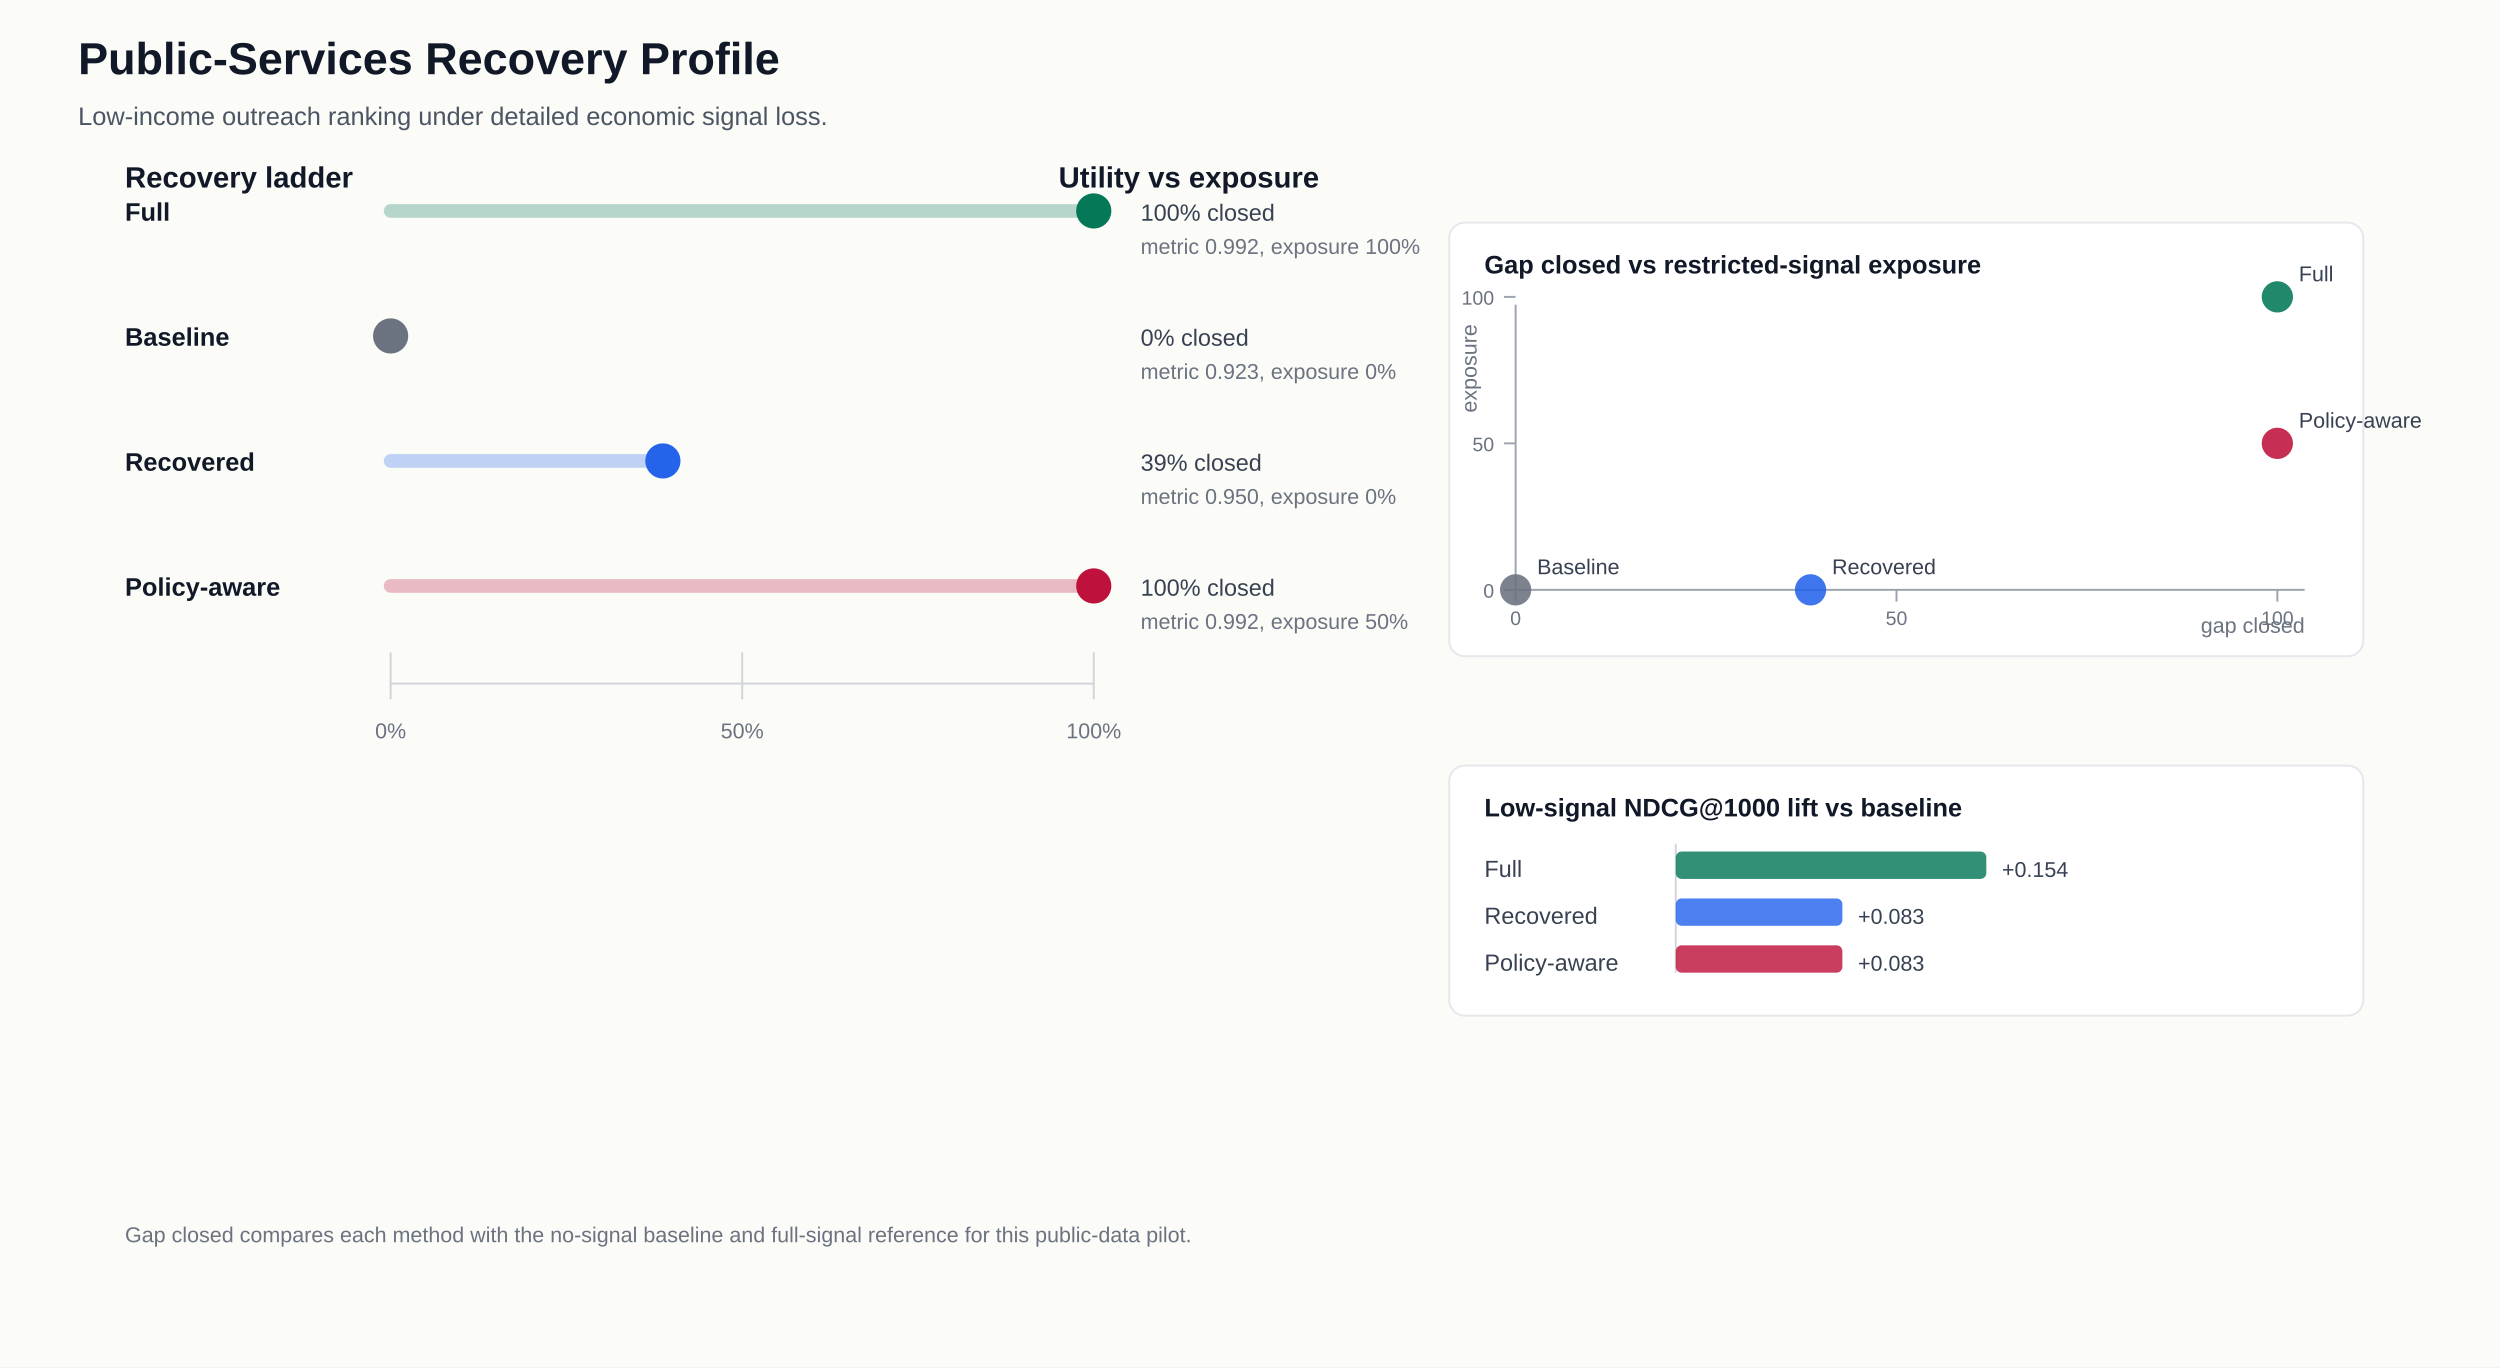
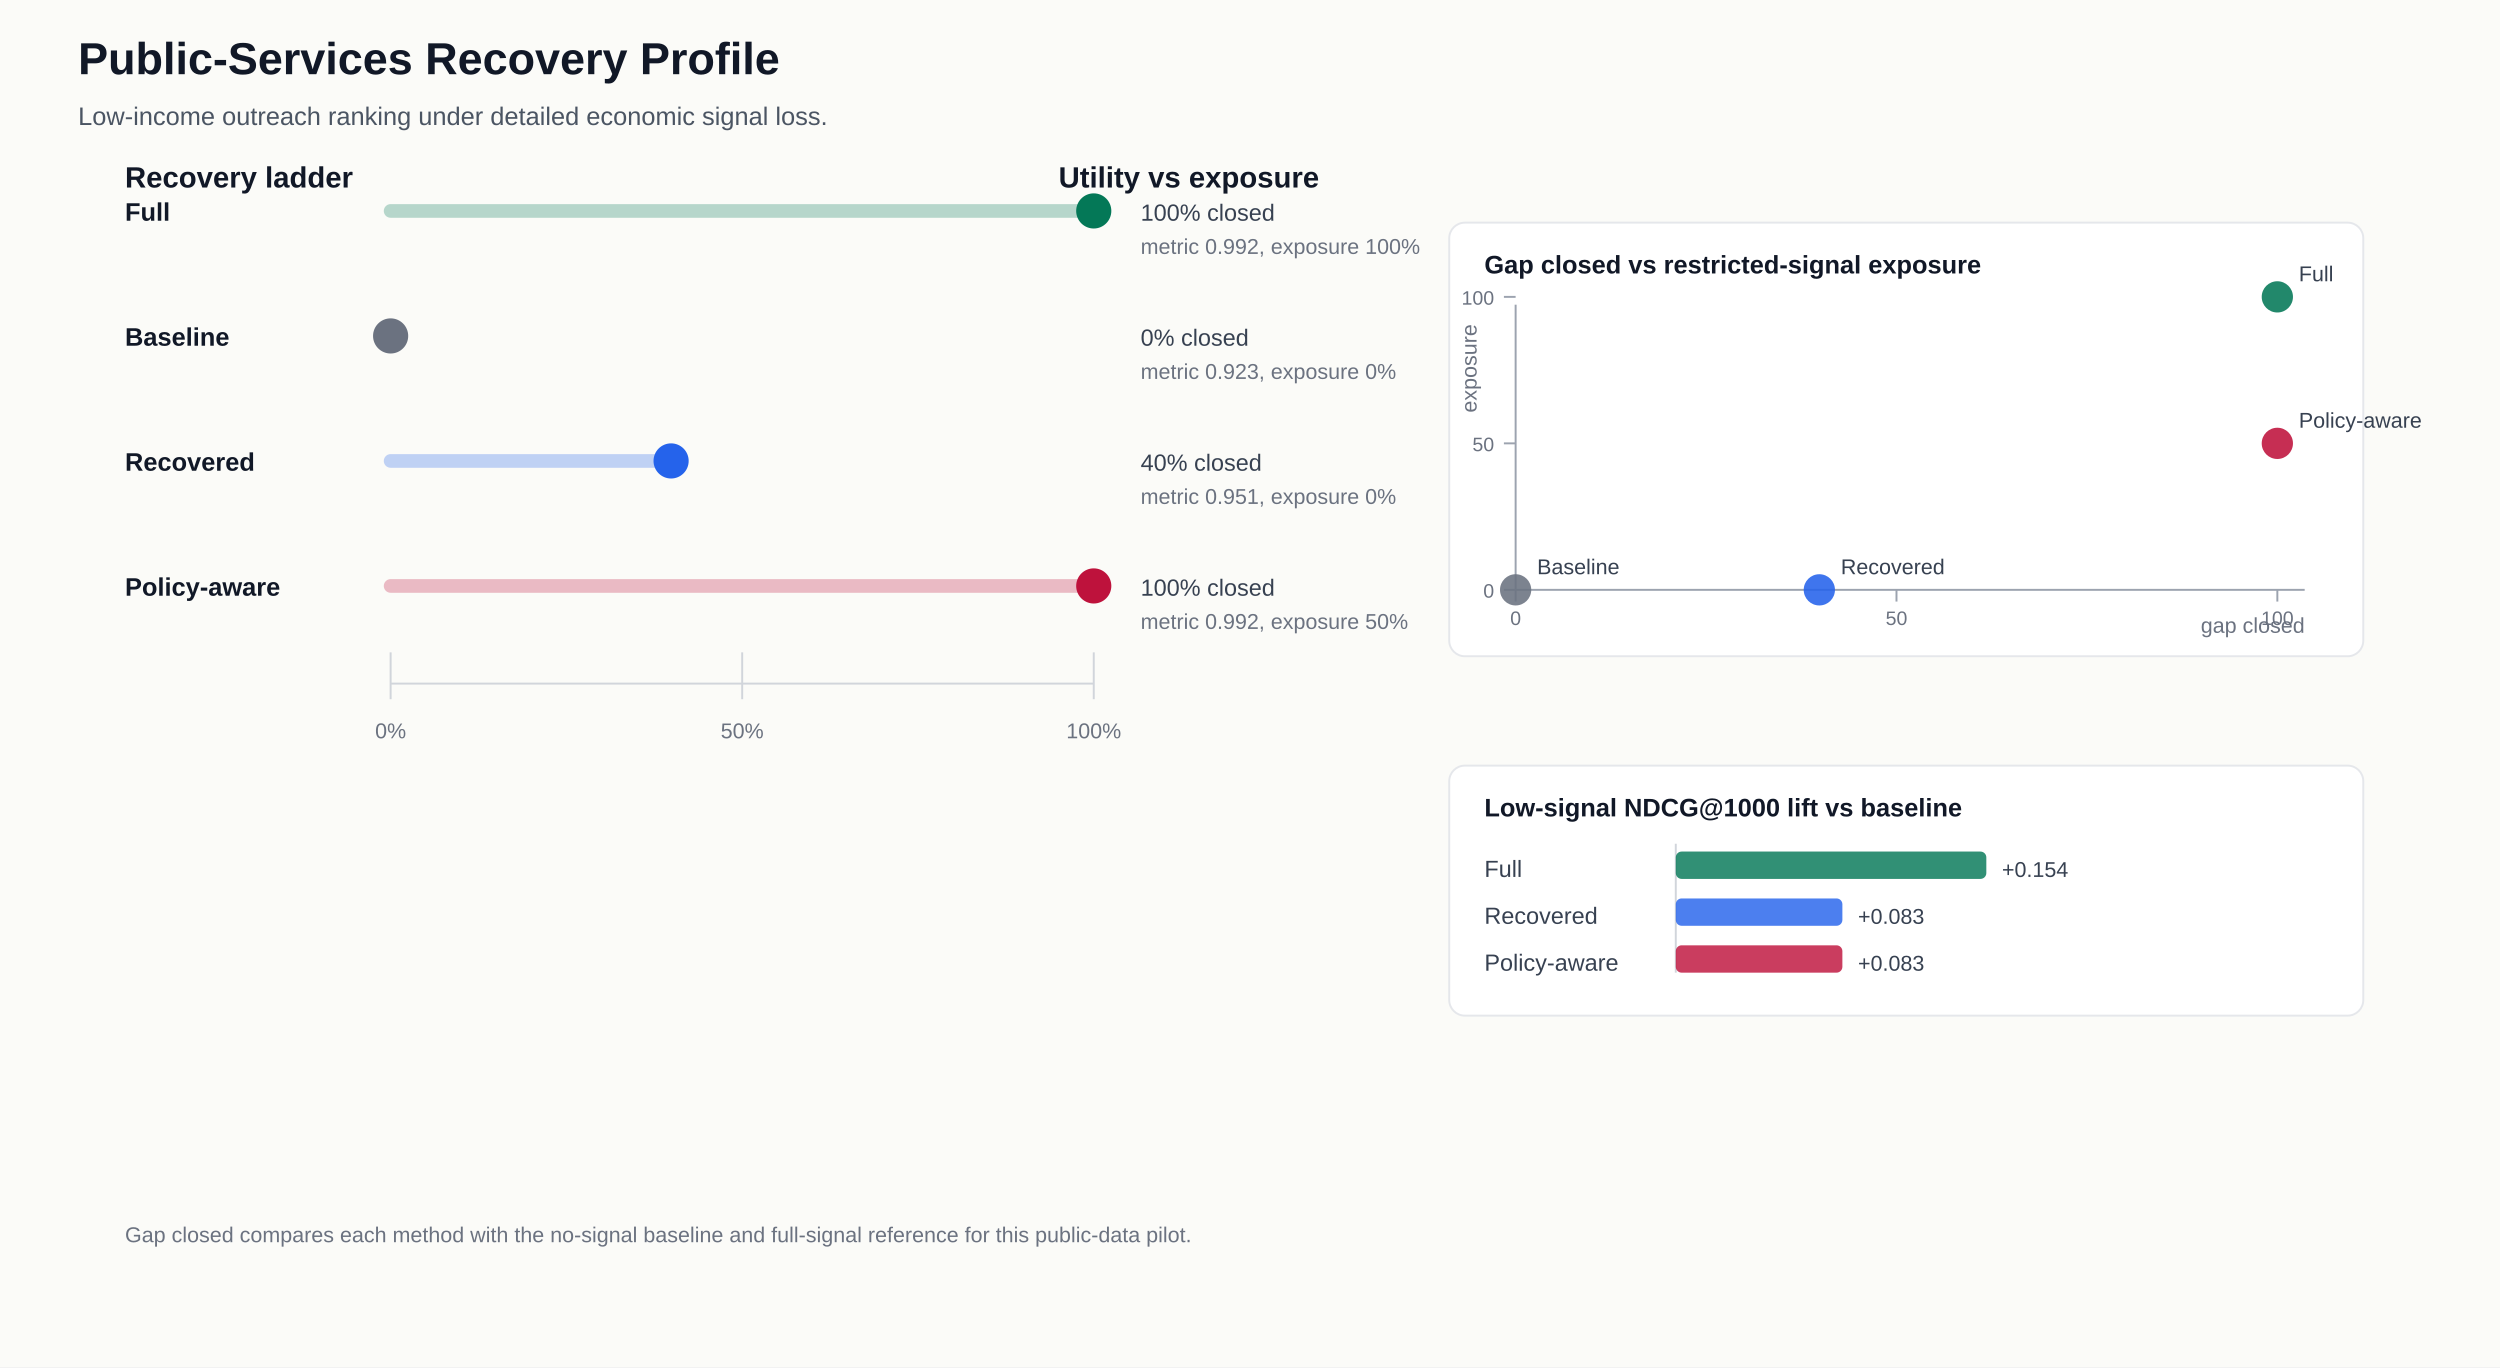
<svg xmlns="http://www.w3.org/2000/svg" width="1280" height="700" viewBox="0 0 1280 700">
  <rect width="100%" height="100%" fill="#fbfbf8" />
  <text x="40" y="38" font-family="Arial, sans-serif" font-size="23" font-weight="700" fill="#111827">Public-Services Recovery Profile</text>
  <text x="40" y="64" font-family="Arial, sans-serif" font-size="13" fill="#4b5563">Low-income outreach ranking under detailed economic signal loss.</text>
  <text x="64" y="96" font-family="Arial, sans-serif" font-size="15" font-weight="700" fill="#111827">Recovery ladder</text>
  <text x="542" y="96" font-family="Arial, sans-serif" font-size="15" font-weight="700" fill="#111827">Utility vs exposure</text>
  <line x1="200" y1="350" x2="560" y2="350" stroke="#d1d5db" stroke-width="1" />
  <line x1="200.0" y1="334" x2="200.0" y2="358" stroke="#d1d5db" stroke-width="1" />
  <text x="200.0" y="378" text-anchor="middle" font-family="Arial, sans-serif" font-size="11" fill="#6b7280">0%</text>
  <line x1="380.0" y1="334" x2="380.0" y2="358" stroke="#d1d5db" stroke-width="1" />
  <text x="380.0" y="378" text-anchor="middle" font-family="Arial, sans-serif" font-size="11" fill="#6b7280">50%</text>
  <line x1="560.0" y1="334" x2="560.0" y2="358" stroke="#d1d5db" stroke-width="1" />
  <text x="560.0" y="378" text-anchor="middle" font-family="Arial, sans-serif" font-size="11" fill="#6b7280">100%</text>
  <text x="64" y="113" font-family="Arial, sans-serif" font-size="13" font-weight="700" fill="#111827">Full</text>
  <line x1="200" y1="108" x2="560.0" y2="108" stroke="#047857" stroke-width="7" stroke-linecap="round" opacity="0.28" />
  <circle cx="560.0" cy="108" r="9" fill="#047857" />
  <text x="584" y="113" font-family="Arial, sans-serif" font-size="12" fill="#374151">100% closed</text>
  <text x="584" y="130" font-family="Arial, sans-serif" font-size="11" fill="#6b7280">metric 0.992, exposure 100%</text>
  <text x="64" y="177" font-family="Arial, sans-serif" font-size="13" font-weight="700" fill="#111827">Baseline</text>
  <line x1="200" y1="172" x2="200.0" y2="172" stroke="#6b7280" stroke-width="7" stroke-linecap="round" opacity="0.28" />
  <circle cx="200.0" cy="172" r="9" fill="#6b7280" />
  <text x="584" y="177" font-family="Arial, sans-serif" font-size="12" fill="#374151">0% closed</text>
  <text x="584" y="194" font-family="Arial, sans-serif" font-size="11" fill="#6b7280">metric 0.923, exposure 0%</text>
  <text x="64" y="241" font-family="Arial, sans-serif" font-size="13" font-weight="700" fill="#111827">Recovered</text>
-   <line x1="200" y1="236" x2="339.4" y2="236" stroke="#2563eb" stroke-width="7" stroke-linecap="round" opacity="0.28" />
-   <circle cx="339.4" cy="236" r="9" fill="#2563eb" />
-   <text x="584" y="241" font-family="Arial, sans-serif" font-size="12" fill="#374151">39% closed</text>
-   <text x="584" y="258" font-family="Arial, sans-serif" font-size="11" fill="#6b7280">metric 0.950, exposure 0%</text>
+   <line x1="200" y1="236" x2="343.6" y2="236" stroke="#2563eb" stroke-width="7" stroke-linecap="round" opacity="0.28" />
+   <circle cx="343.6" cy="236" r="9" fill="#2563eb" />
+   <text x="584" y="241" font-family="Arial, sans-serif" font-size="12" fill="#374151">40% closed</text>
+   <text x="584" y="258" font-family="Arial, sans-serif" font-size="11" fill="#6b7280">metric 0.951, exposure 0%</text>
  <text x="64" y="305" font-family="Arial, sans-serif" font-size="13" font-weight="700" fill="#111827">Policy-aware</text>
  <line x1="200" y1="300" x2="560.0" y2="300" stroke="#be123c" stroke-width="7" stroke-linecap="round" opacity="0.28" />
  <circle cx="560.0" cy="300" r="9" fill="#be123c" />
  <text x="584" y="305" font-family="Arial, sans-serif" font-size="12" fill="#374151">100% closed</text>
  <text x="584" y="322" font-family="Arial, sans-serif" font-size="11" fill="#6b7280">metric 0.992, exposure 50%</text>
  <rect x="742" y="114" width="468" height="222" rx="8" fill="#ffffff" stroke="#e5e7eb" />
  <text x="760" y="140" font-family="Arial, sans-serif" font-size="13" font-weight="700" fill="#111827">Gap closed vs restricted-signal exposure</text>
  <line x1="776" y1="302" x2="1180" y2="302" stroke="#9ca3af" />
  <line x1="776" y1="156" x2="776" y2="302" stroke="#9ca3af" />
  <text x="1180" y="324" text-anchor="end" font-family="Arial, sans-serif" font-size="11" fill="#6b7280">gap closed</text>
  <text x="756" y="166" transform="rotate(-90 756 166)" text-anchor="end" font-family="Arial, sans-serif" font-size="11" fill="#6b7280">exposure</text>
  <line x1="776.0" y1="302" x2="776.0" y2="308" stroke="#9ca3af" />
  <text x="776.0" y="320" text-anchor="middle" font-family="Arial, sans-serif" font-size="10" fill="#6b7280">0</text>
  <line x1="770" y1="302.0" x2="776" y2="302.0" stroke="#9ca3af" />
  <text x="765" y="306.0" text-anchor="end" font-family="Arial, sans-serif" font-size="10" fill="#6b7280">0</text>
  <line x1="971.0" y1="302" x2="971.0" y2="308" stroke="#9ca3af" />
  <text x="971.0" y="320" text-anchor="middle" font-family="Arial, sans-serif" font-size="10" fill="#6b7280">50</text>
  <line x1="770" y1="227.0" x2="776" y2="227.0" stroke="#9ca3af" />
  <text x="765" y="231.0" text-anchor="end" font-family="Arial, sans-serif" font-size="10" fill="#6b7280">50</text>
  <line x1="1166.0" y1="302" x2="1166.0" y2="308" stroke="#9ca3af" />
  <text x="1166.0" y="320" text-anchor="middle" font-family="Arial, sans-serif" font-size="10" fill="#6b7280">100</text>
  <line x1="770" y1="152.0" x2="776" y2="152.0" stroke="#9ca3af" />
  <text x="765" y="156.0" text-anchor="end" font-family="Arial, sans-serif" font-size="10" fill="#6b7280">100</text>
  <circle cx="1166.0" cy="152.0" r="8" fill="#047857" opacity="0.88" />
  <text x="1177.0" y="144.0" font-family="Arial, sans-serif" font-size="11" fill="#374151">Full</text>
  <circle cx="776.0" cy="302.0" r="8" fill="#6b7280" opacity="0.88" />
  <text x="787.0" y="294.0" font-family="Arial, sans-serif" font-size="11" fill="#374151">Baseline</text>
-   <circle cx="927.0" cy="302.0" r="8" fill="#2563eb" opacity="0.88" />
-   <text x="938.0" y="294.0" font-family="Arial, sans-serif" font-size="11" fill="#374151">Recovered</text>
+   <circle cx="931.5" cy="302.0" r="8" fill="#2563eb" opacity="0.88" />
+   <text x="942.5" y="294.0" font-family="Arial, sans-serif" font-size="11" fill="#374151">Recovered</text>
  <circle cx="1166.0" cy="227.0" r="8" fill="#be123c" opacity="0.88" />
  <text x="1177.0" y="219.0" font-family="Arial, sans-serif" font-size="11" fill="#374151">Policy-aware</text>
  <rect x="742" y="392" width="468" height="128" rx="8" fill="#ffffff" stroke="#e5e7eb" />
  <text x="760" y="418" font-family="Arial, sans-serif" font-size="13" font-weight="700" fill="#111827">Low-signal NDCG@1000 lift vs baseline</text>
  <line x1="858" y1="432" x2="858" y2="498" stroke="#d1d5db" stroke-width="1" />
  <text x="760" y="449" font-family="Arial, sans-serif" font-size="12" fill="#374151">Full</text>
  <rect x="858.0" y="436" width="159.0" height="14" rx="3" fill="#047857" opacity="0.82" />
  <text x="1025.0" y="449" font-family="Arial, sans-serif" font-size="11" fill="#374151">+0.154</text>
  <text x="760" y="473" font-family="Arial, sans-serif" font-size="12" fill="#374151">Recovered</text>
  <rect x="858.0" y="460" width="85.3" height="14" rx="3" fill="#2563eb" opacity="0.82" />
  <text x="951.3" y="473" font-family="Arial, sans-serif" font-size="11" fill="#374151">+0.083</text>
  <text x="760" y="497" font-family="Arial, sans-serif" font-size="12" fill="#374151">Policy-aware</text>
  <rect x="858.0" y="484" width="85.3" height="14" rx="3" fill="#be123c" opacity="0.82" />
  <text x="951.3" y="497" font-family="Arial, sans-serif" font-size="11" fill="#374151">+0.083</text>
  <text x="64" y="636" font-family="Arial, sans-serif" font-size="11" fill="#6b7280">Gap closed compares each method with the no-signal baseline and full-signal reference for this public-data pilot.</text>
</svg>
